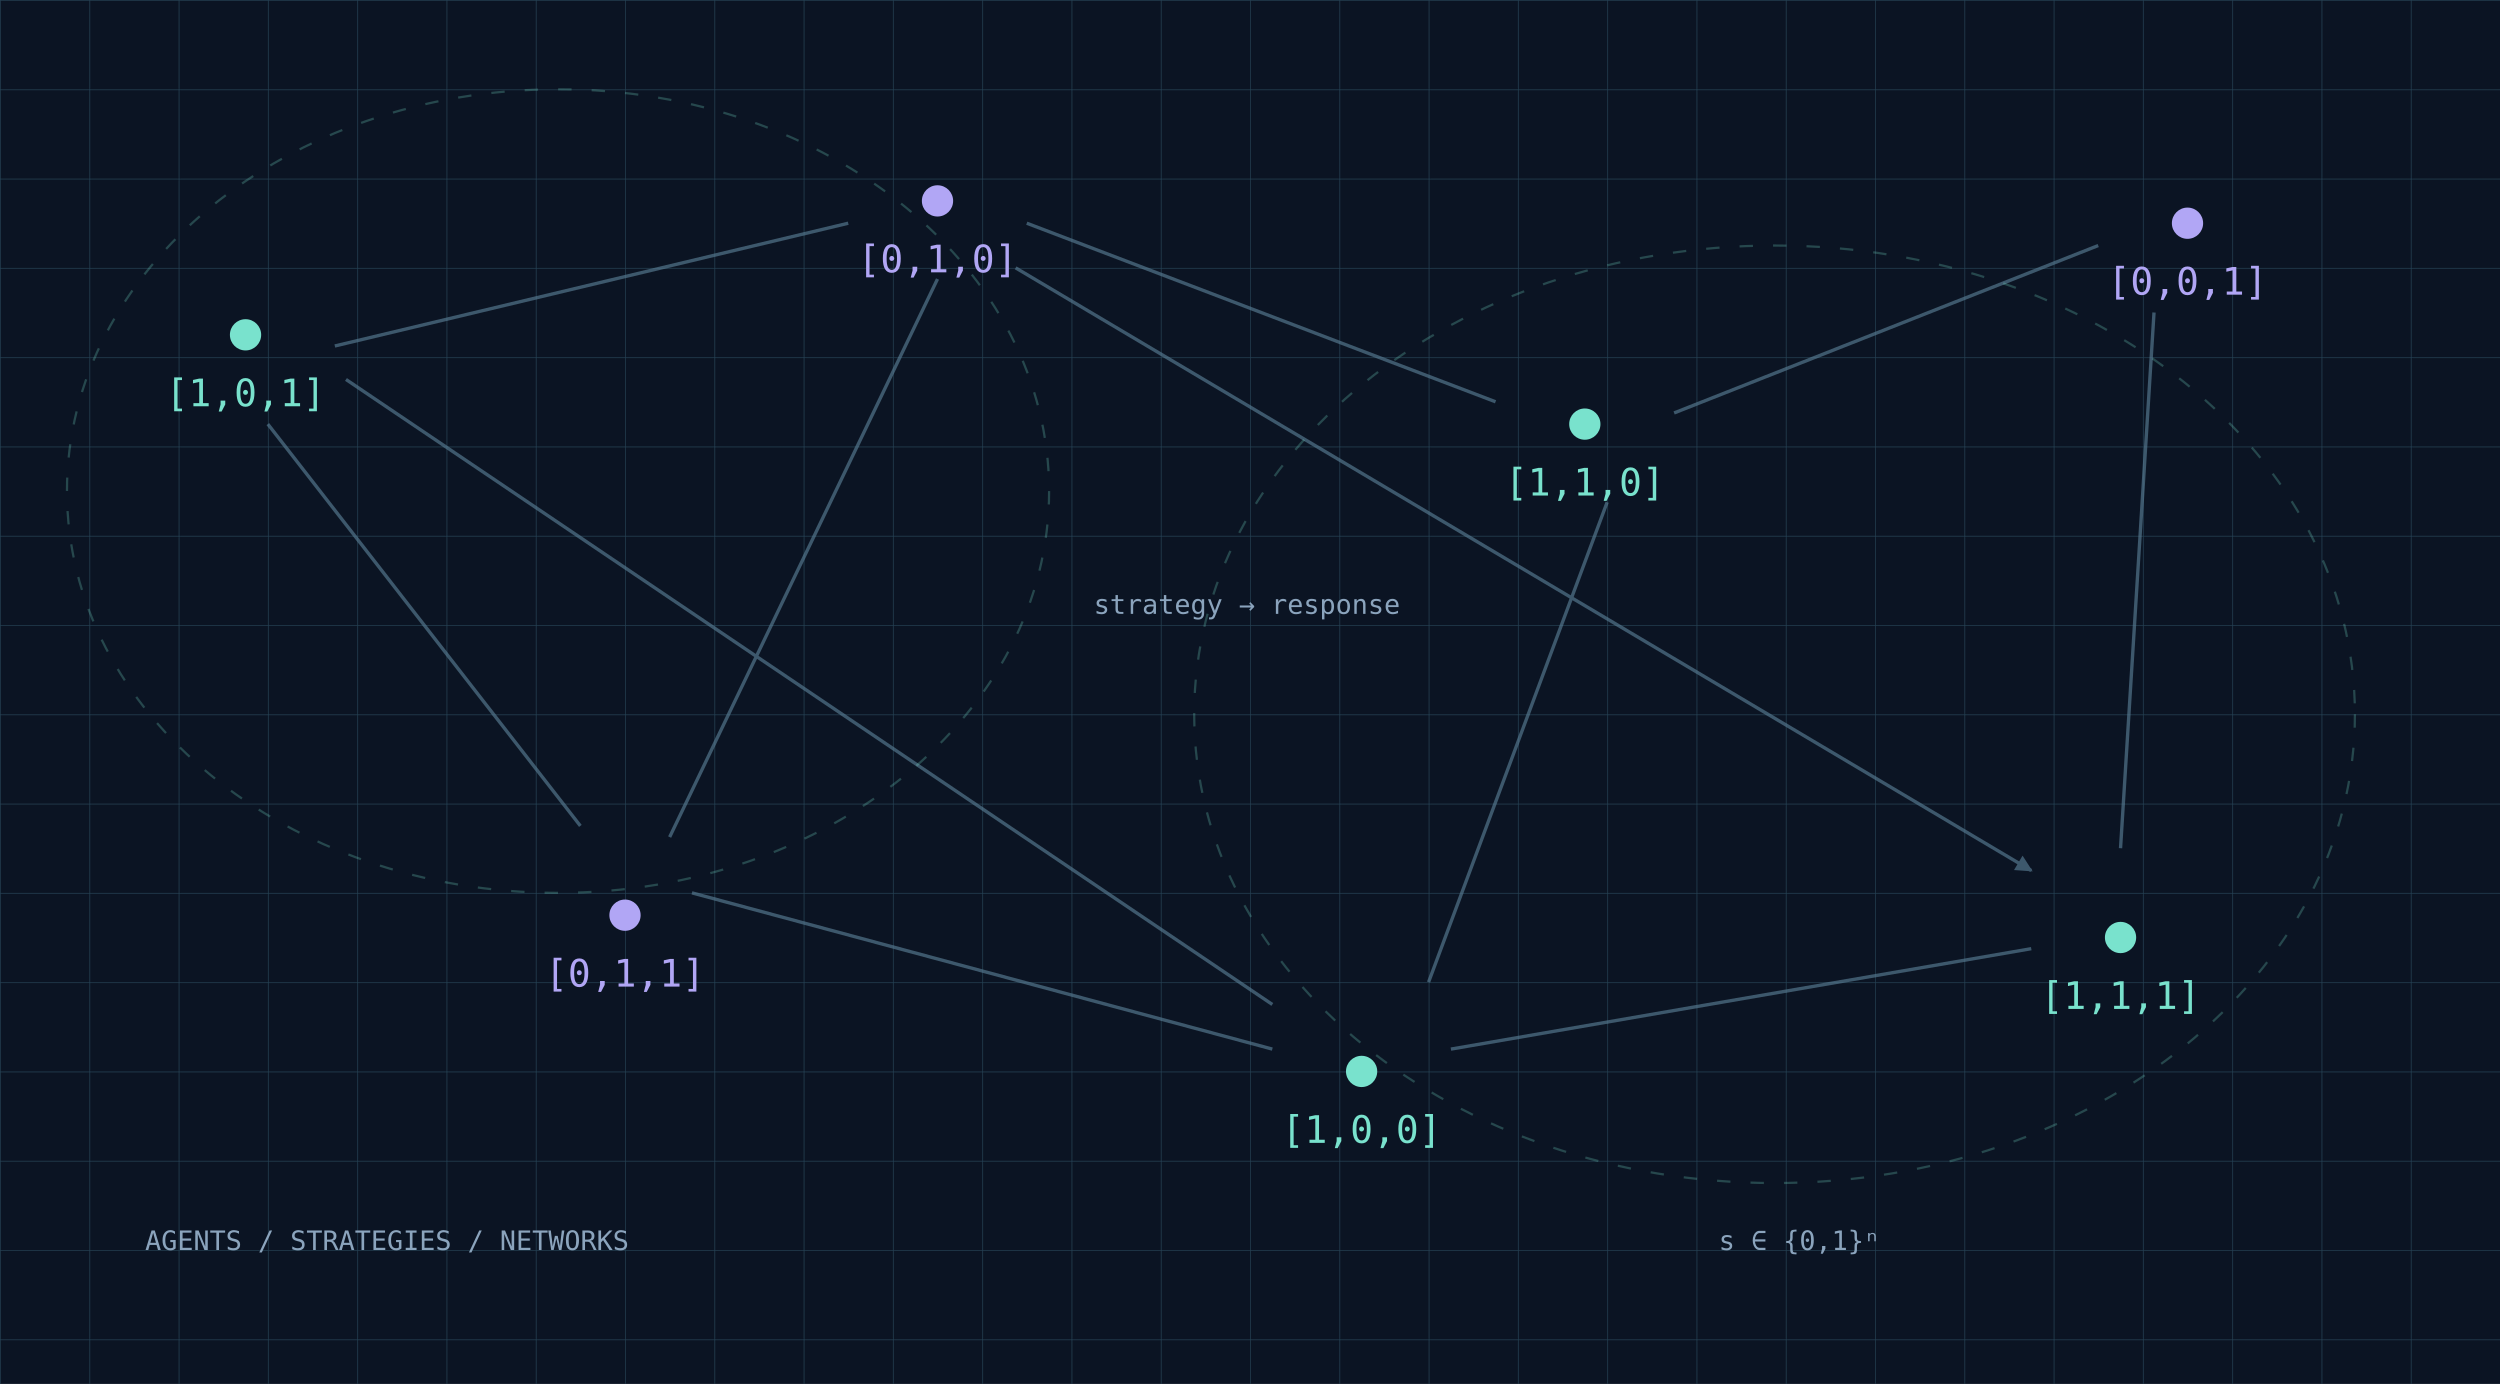
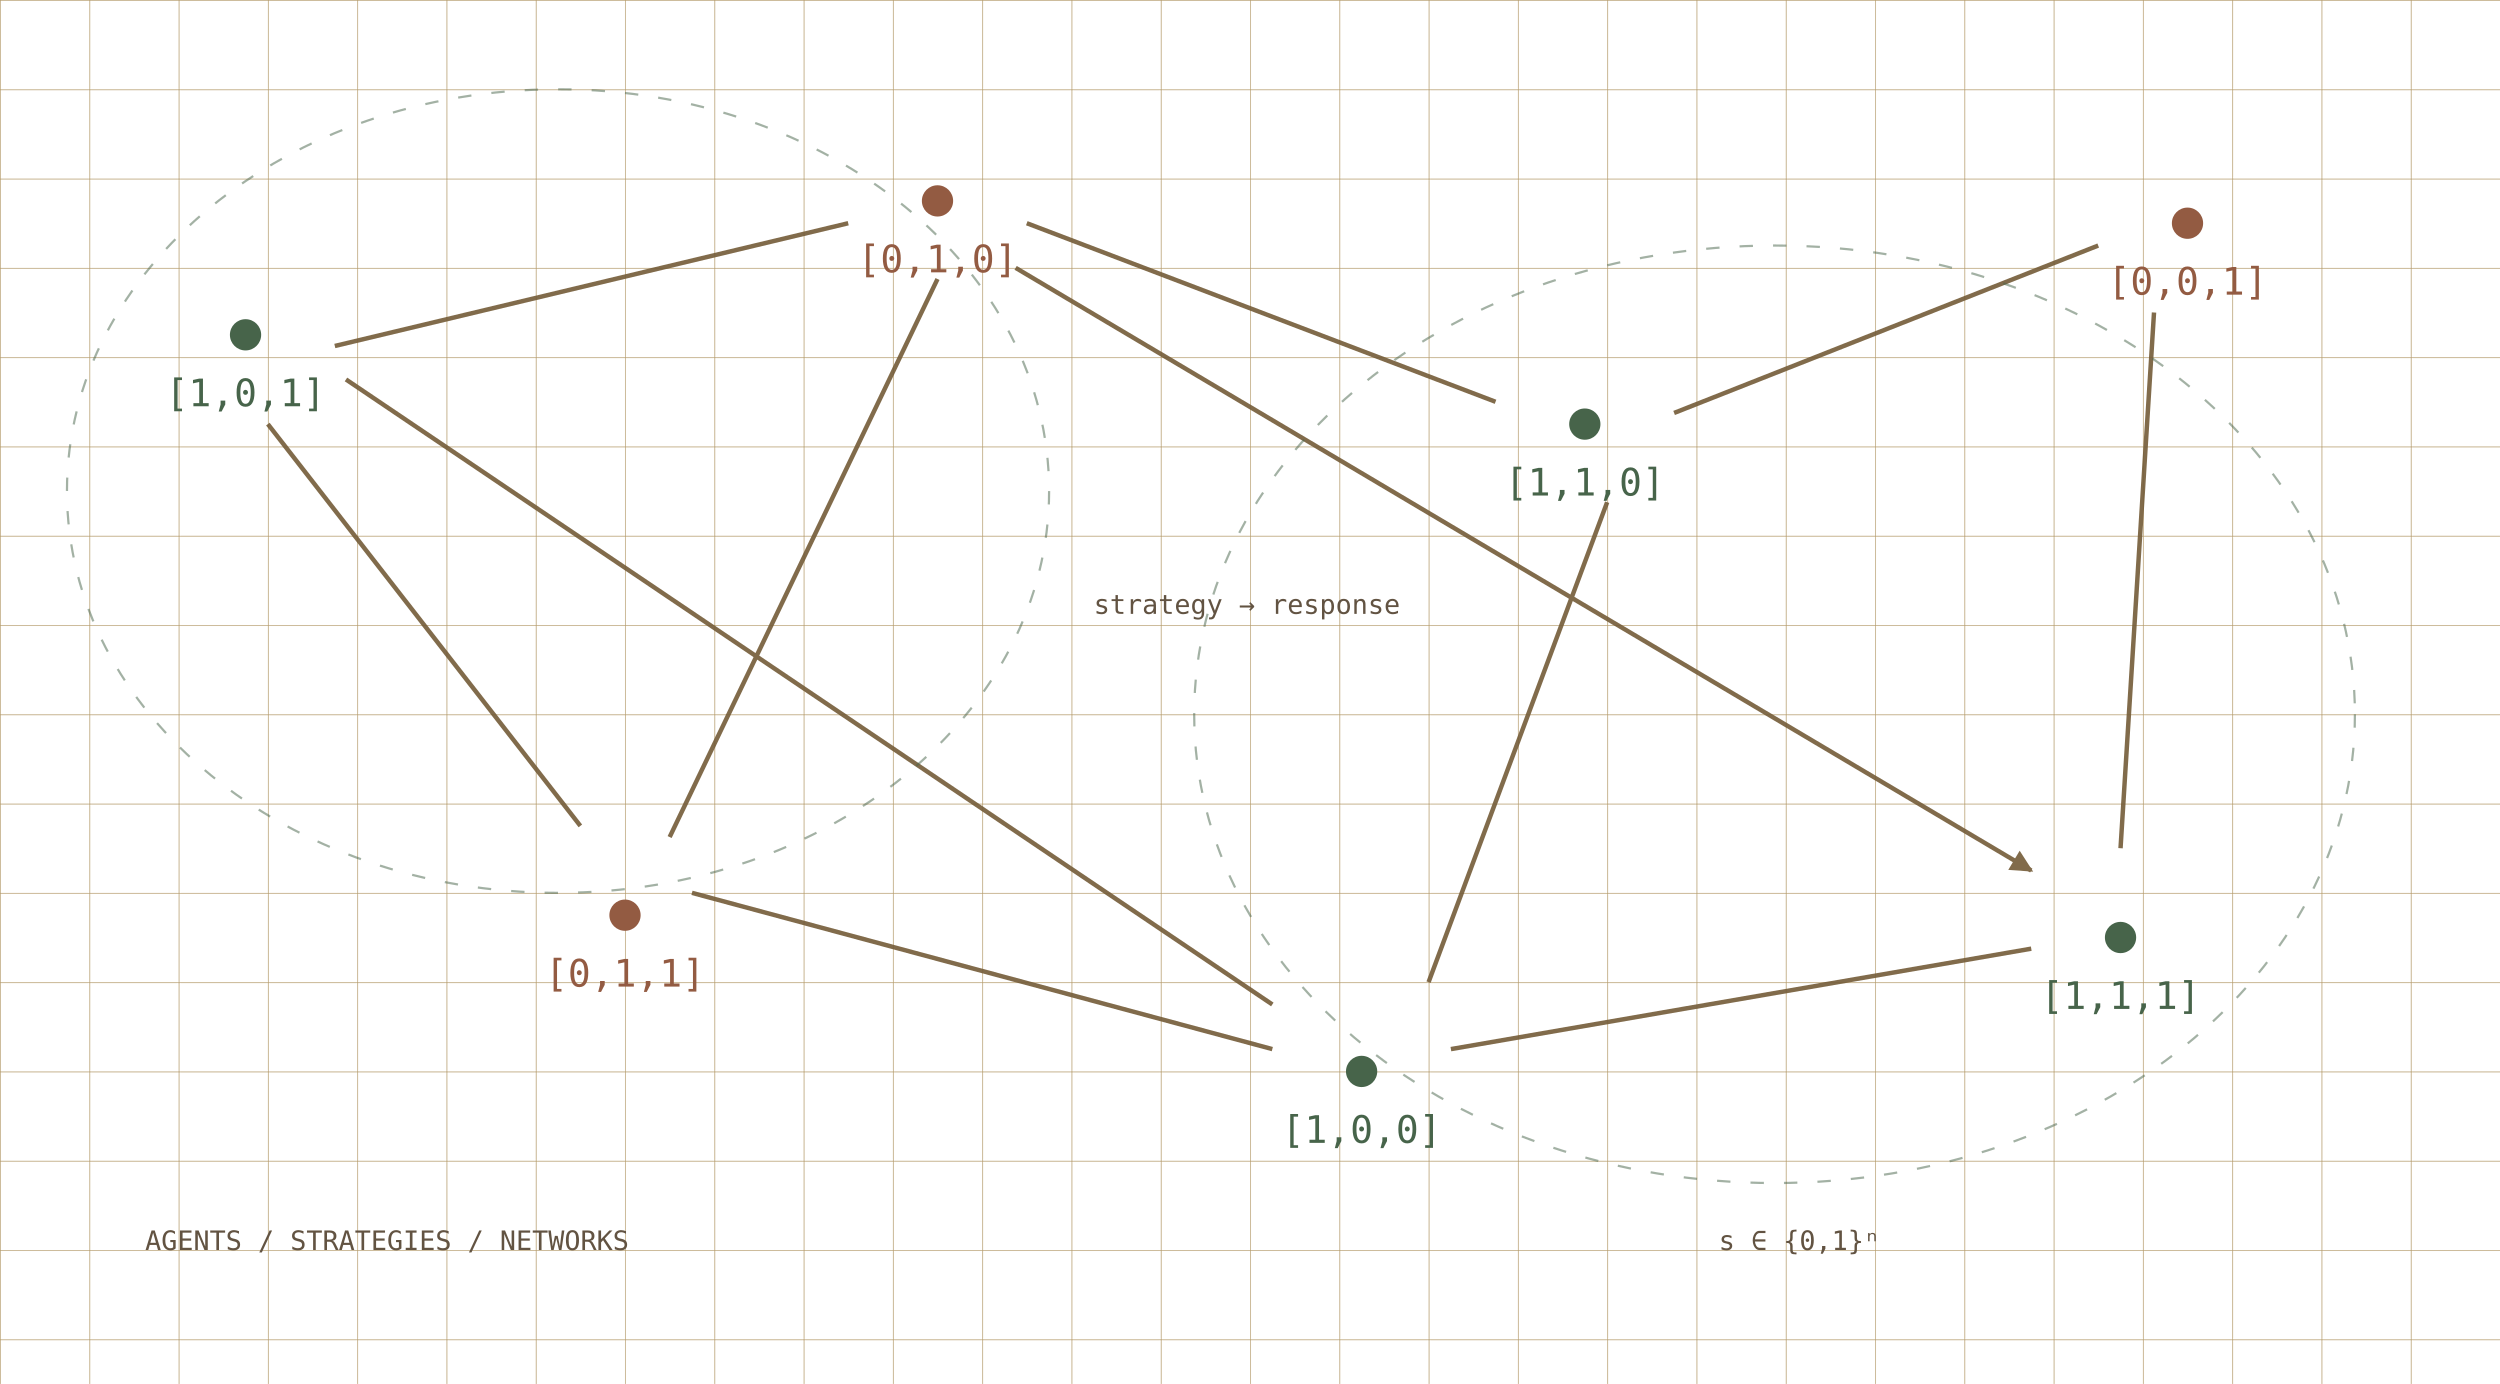
<svg xmlns="http://www.w3.org/2000/svg" viewBox="0 0 1120 620">
  <defs>
    <pattern id="grid" width="40" height="40" patternUnits="userSpaceOnUse">
-       <path d="M40 0H0V40" fill="none" stroke="#254154" stroke-width=".6" />
+       <path d="M40 0H0V40" fill="none" stroke="#b59b6b" stroke-width=".6" />
    </pattern>
    <marker id="arrow" viewBox="0 0 10 10" refX="9" refY="5" markerWidth="5" markerHeight="5" orient="auto-start-reverse">
-       <path d="M0 0L10 5L0 10" fill="#587d94" />
+       <path d="M0 0L10 5L0 10" fill="#735b37" />
    </marker>
  </defs>
-   <rect width="1120" height="620" fill="#0b1423" />
  <rect width="1120" height="620" fill="url(#grid)" />
-   <g fill="none" stroke="#587d94" stroke-width="1.5" opacity=".65" marker-end="url(#arrow)">
+   <g fill="none" stroke="#735b37" stroke-width="2" opacity=".9" marker-end="url(#arrow)">
    <path d="M150 155L380 100M460 100L670 180M750 185L940 110M120 190L260 370M310 400L570 470M650 470L910 425M420 125L300 375M720 225L640 440M965 140L950 380M155 170L570 450M455 120L910 390" />
  </g>
-   <g fill="none" stroke="#79e2cd" stroke-dasharray="6 9" opacity=".25">
+   <g fill="none" stroke="#47644a" stroke-dasharray="6 9" opacity=".5">
    <ellipse cx="250" cy="220" rx="220" ry="180" />
    <ellipse cx="795" cy="320" rx="260" ry="210" />
  </g>
  <g transform="translate(110 150)">
-     <circle r="7" fill="#79e2cd" />
-     <text x="0" y="32" text-anchor="middle" fill="#79e2cd" stroke="none" font-family="monospace" font-size="17">[1,0,1]</text>
+     <circle r="7" fill="#47644a" />
+     <text x="0" y="32" text-anchor="middle" fill="#47644a" stroke="none" font-family="monospace" font-size="17">[1,0,1]</text>
  </g>
  <g transform="translate(420 90)">
-     <circle r="7" fill="#b1a6f5" />
-     <text x="0" y="32" text-anchor="middle" fill="#b1a6f5" stroke="none" font-family="monospace" font-size="17">[0,1,0]</text>
+     <circle r="7" fill="#935b42" />
+     <text x="0" y="32" text-anchor="middle" fill="#935b42" stroke="none" font-family="monospace" font-size="17">[0,1,0]</text>
  </g>
  <g transform="translate(710 190)">
-     <circle r="7" fill="#79e2cd" />
-     <text x="0" y="32" text-anchor="middle" fill="#79e2cd" stroke="none" font-family="monospace" font-size="17">[1,1,0]</text>
+     <circle r="7" fill="#47644a" />
+     <text x="0" y="32" text-anchor="middle" fill="#47644a" stroke="none" font-family="monospace" font-size="17">[1,1,0]</text>
  </g>
  <g transform="translate(980 100)">
-     <circle r="7" fill="#b1a6f5" />
-     <text x="0" y="32" text-anchor="middle" fill="#b1a6f5" stroke="none" font-family="monospace" font-size="17">[0,0,1]</text>
+     <circle r="7" fill="#935b42" />
+     <text x="0" y="32" text-anchor="middle" fill="#935b42" stroke="none" font-family="monospace" font-size="17">[0,0,1]</text>
  </g>
  <g transform="translate(280 410)">
-     <circle r="7" fill="#b1a6f5" />
-     <text x="0" y="32" text-anchor="middle" fill="#b1a6f5" stroke="none" font-family="monospace" font-size="17">[0,1,1]</text>
+     <circle r="7" fill="#935b42" />
+     <text x="0" y="32" text-anchor="middle" fill="#935b42" stroke="none" font-family="monospace" font-size="17">[0,1,1]</text>
  </g>
  <g transform="translate(610 480)">
-     <circle r="7" fill="#79e2cd" />
-     <text x="0" y="32" text-anchor="middle" fill="#79e2cd" stroke="none" font-family="monospace" font-size="17">[1,0,0]</text>
+     <circle r="7" fill="#47644a" />
+     <text x="0" y="32" text-anchor="middle" fill="#47644a" stroke="none" font-family="monospace" font-size="17">[1,0,0]</text>
  </g>
  <g transform="translate(950 420)">
-     <circle r="7" fill="#79e2cd" />
-     <text x="0" y="32" text-anchor="middle" fill="#79e2cd" stroke="none" font-family="monospace" font-size="17">[1,1,1]</text>
+     <circle r="7" fill="#47644a" />
+     <text x="0" y="32" text-anchor="middle" fill="#47644a" stroke="none" font-family="monospace" font-size="17">[1,1,1]</text>
  </g>
-   <g fill="#8ba4bd" font-size="12" font-family="monospace">
+   <g fill="#625342" font-size="12" font-family="monospace">
    <text x="490" y="275">strategy → response</text>
    <text x="65" y="560">AGENTS / STRATEGIES / NETWORKS</text>
    <text x="770" y="560">s ∈ {0,1}ⁿ</text>
  </g>
</svg>
